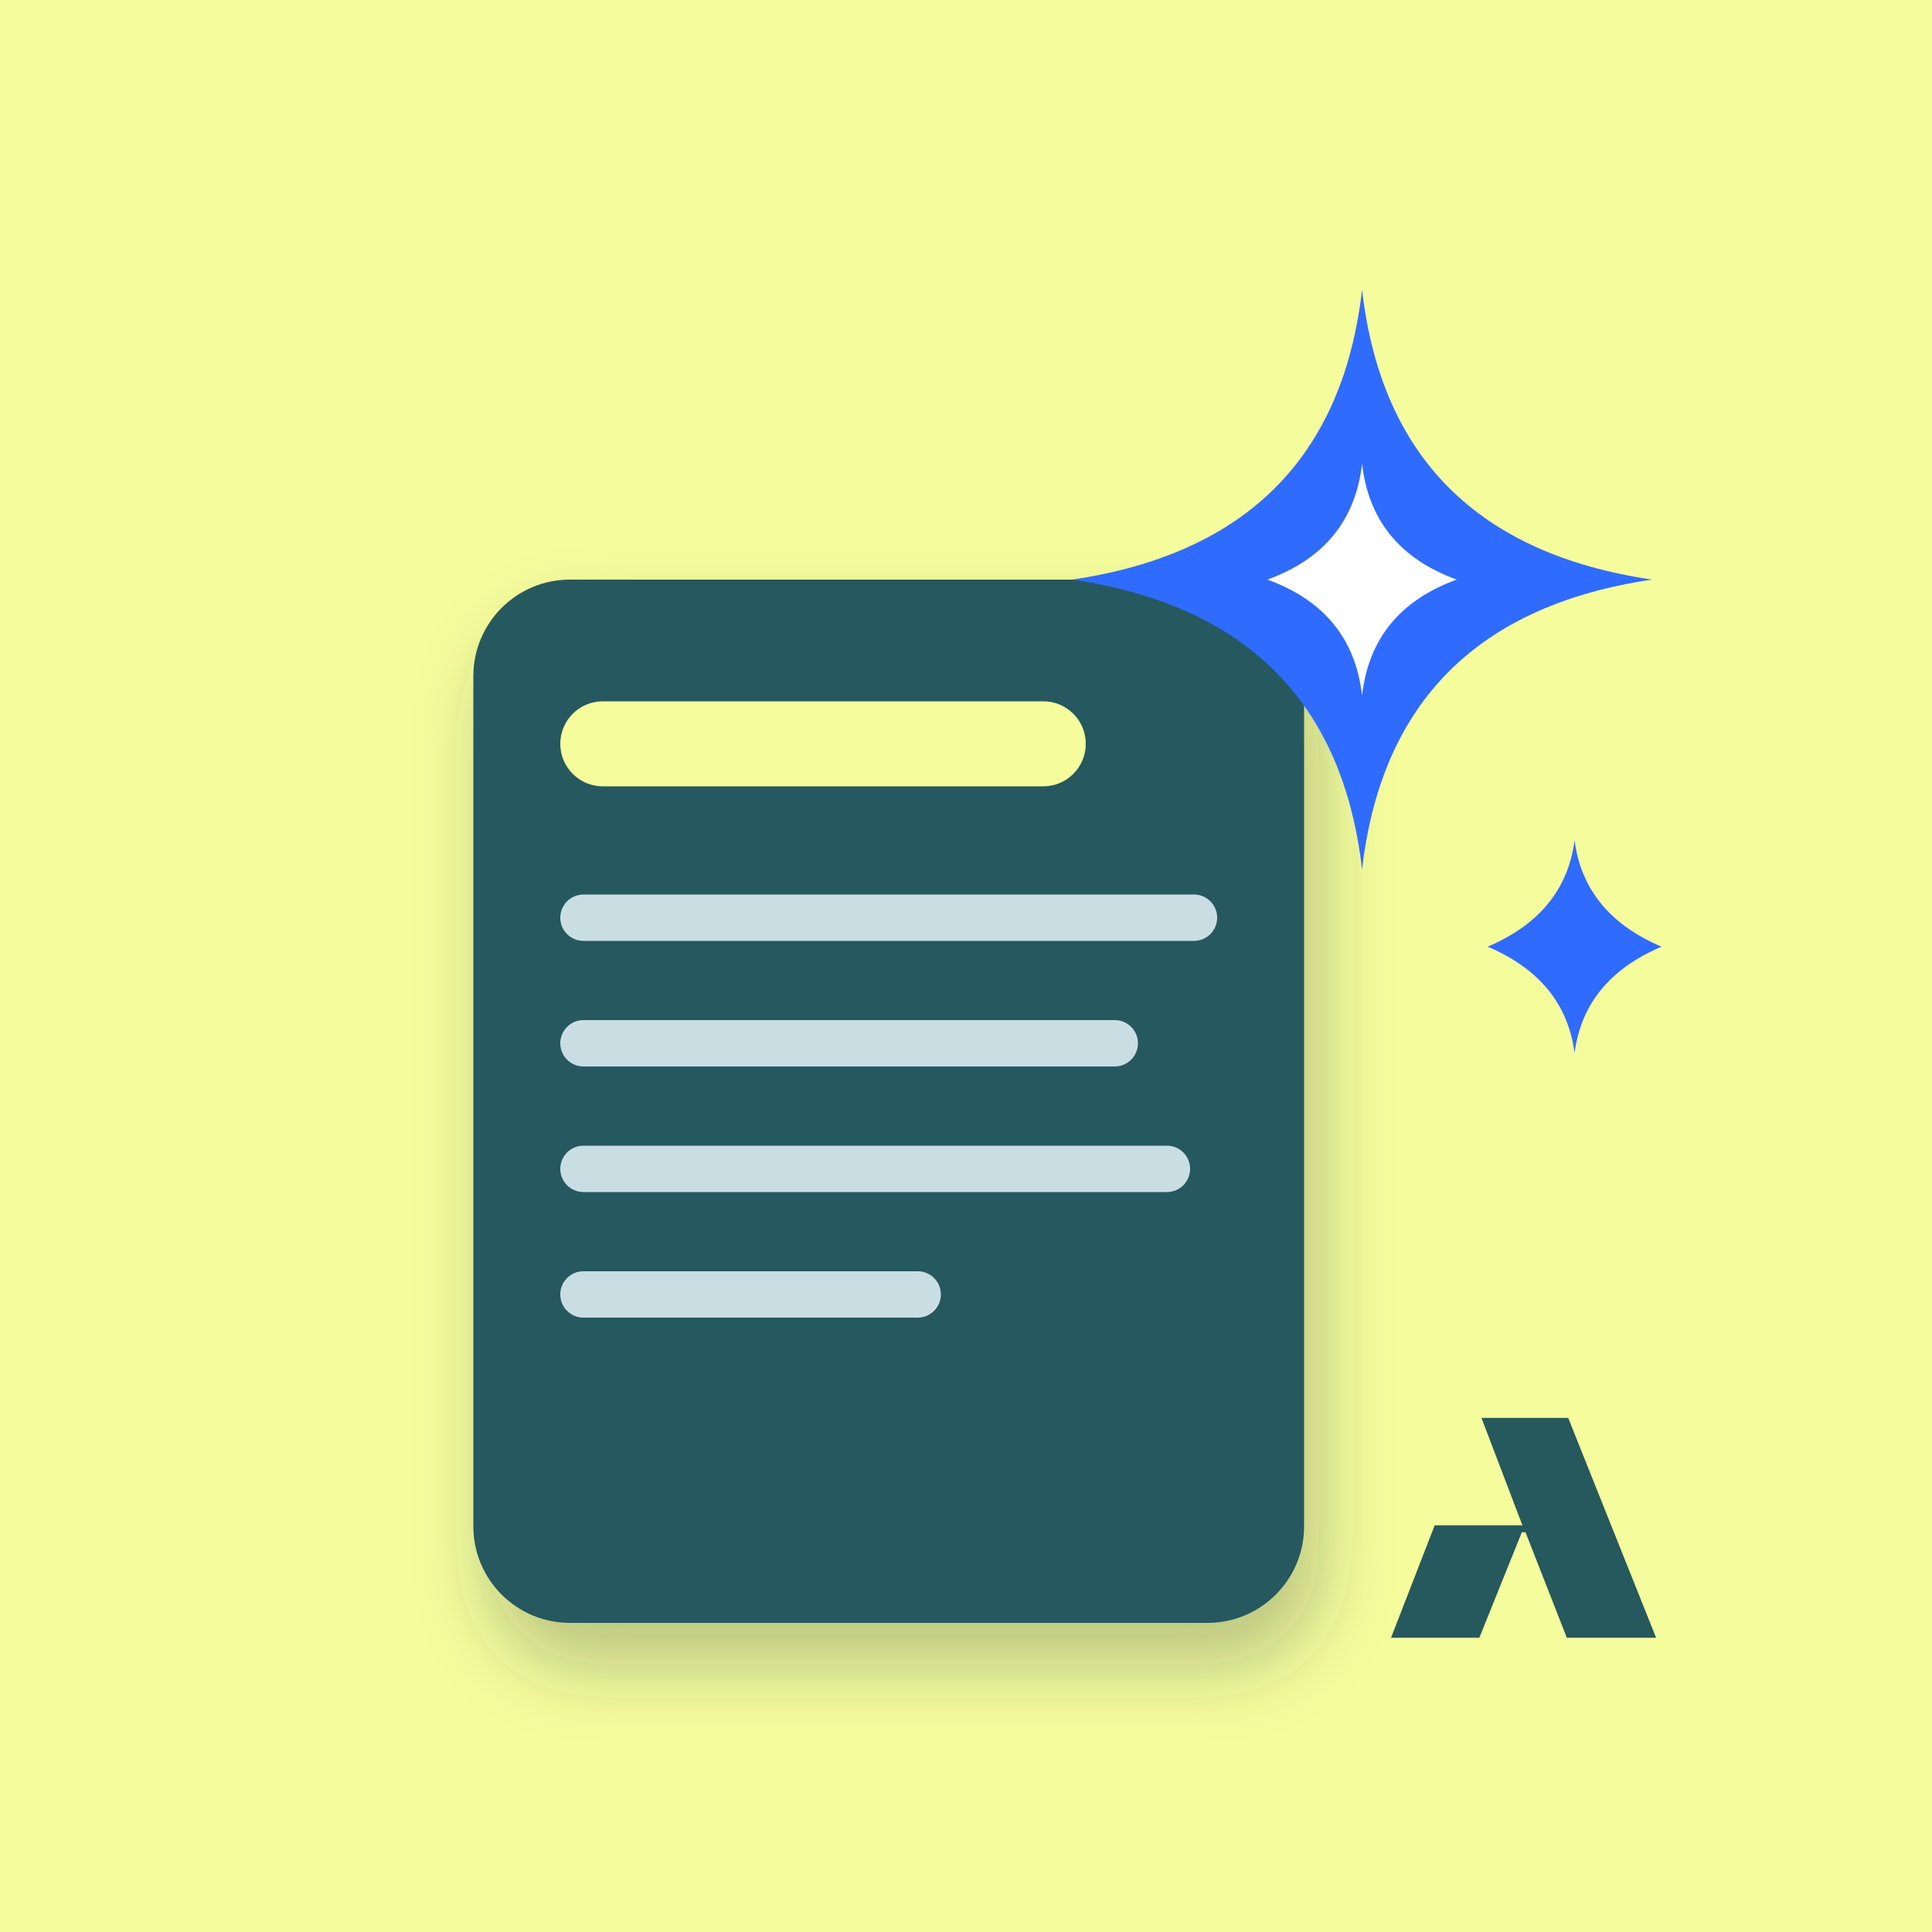
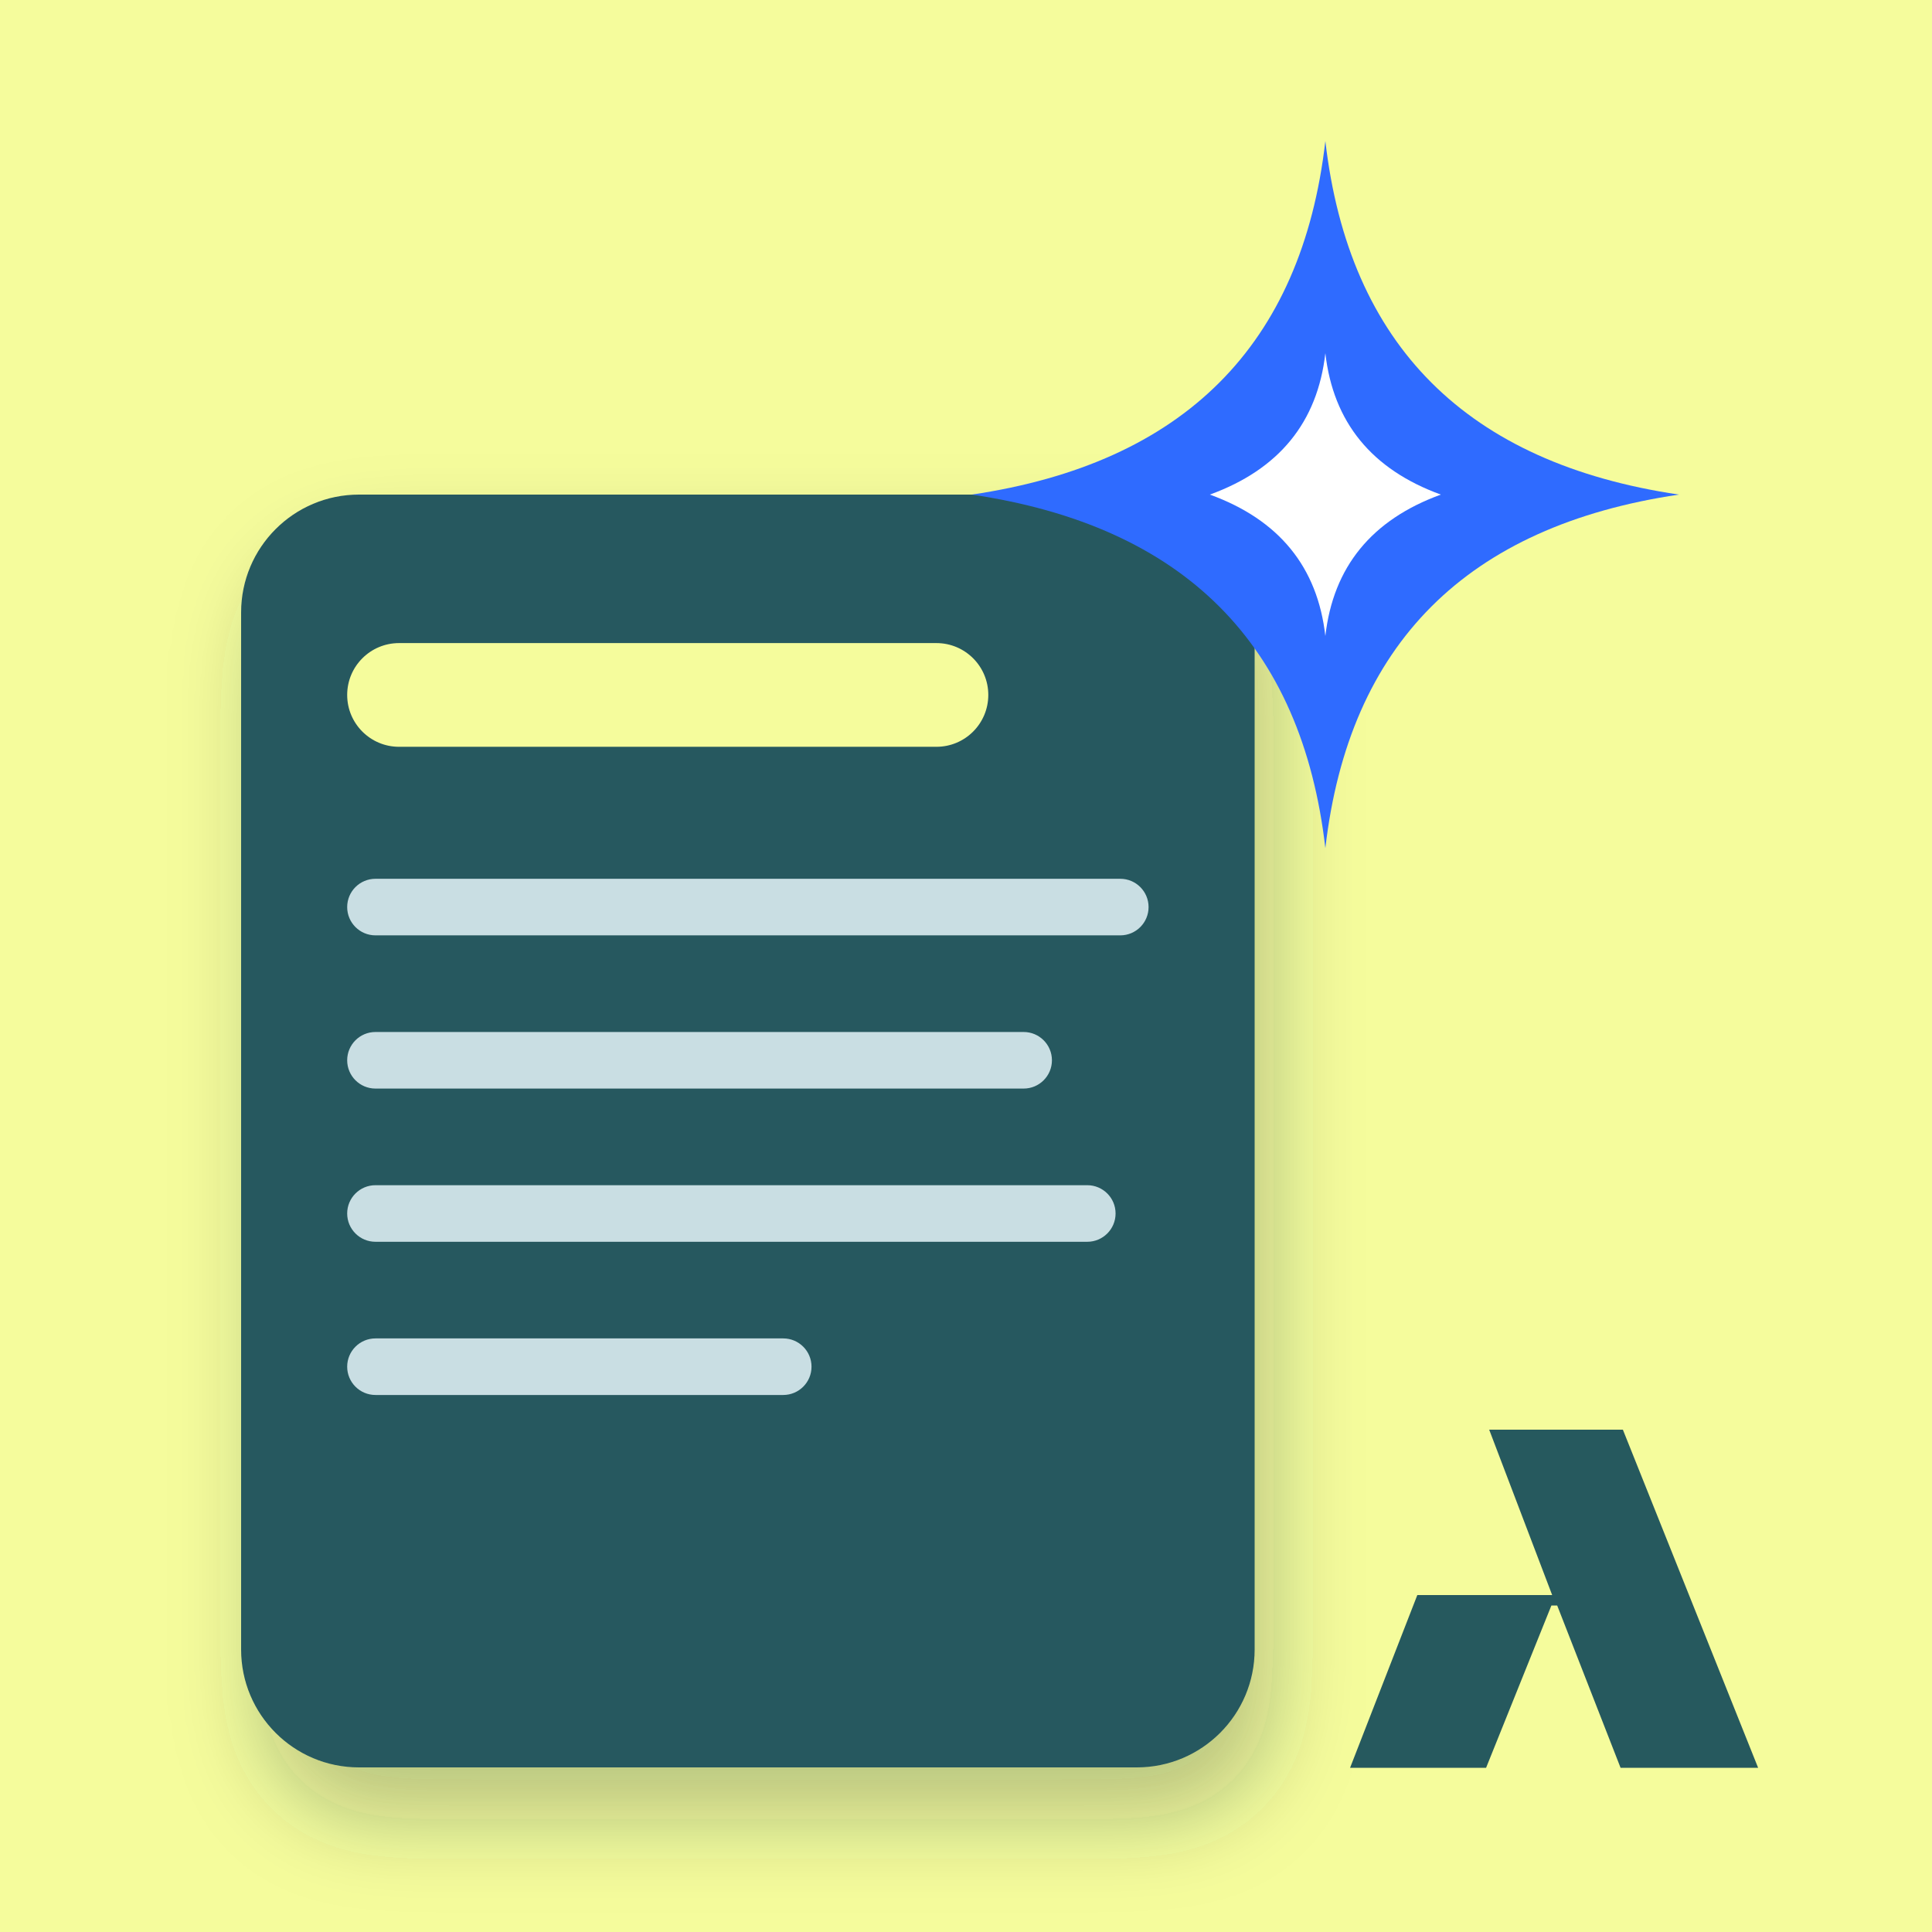
<svg xmlns="http://www.w3.org/2000/svg" viewBox="0 0 100 100">
  <defs>
    <filter id="sh" x="-20%" y="-20%" width="150%" height="150%">
      <feDropShadow dx="0.8" dy="2.2" stdDeviation="1.8" flood-color="#17393D" flood-opacity="0.28" />
    </filter>
  </defs>
  <rect width="100" height="100" fill="#F5FC9C" />
-   <rect x="24.5" y="30.0" width="43.0" height="54.0" rx="5.0" fill="#26595E" filter="url(#sh)" />
-   <rect x="29.0" y="36.3" width="27.2" height="4.4" rx="2.2" fill="#F5FC9C" />
-   <rect x="29.0" y="46.3" width="34.0" height="2.4" rx="1.2" fill="#C9DEE3" />
-   <rect x="29.0" y="52.8" width="29.9" height="2.4" rx="1.2" fill="#C9DEE3" />
-   <rect x="29.0" y="59.3" width="32.6" height="2.4" rx="1.2" fill="#C9DEE3" />
-   <rect x="29.0" y="65.8" width="19.7" height="2.4" rx="1.2" fill="#C9DEE3" />
-   <path d="M70.5 15 Q72 28 85.5 30 Q72 32 70.5 45 Q69 32 55.5 30 Q69 28 70.5 15Z" fill="#2F6BFF" />
-   <path d="M70.5 24 Q71 28.4 75.4 30 Q71 31.6 70.5 36 Q70 31.6 65.6 30 Q70 28.4 70.5 24Z" fill="#FFFFFF" />
-   <path d="M81.5 43.5 Q82 47.3 86 49 Q82 50.7 81.5 54.5 Q81 50.7 77 49 Q81 47.3 81.5 43.5Z" fill="#2F6BFF" />
-   <polygon points="76.68,73.39 81.17,73.39 85.72,84.77 81.10,84.77 78.96,79.31 78.77,79.31 76.57,84.77 72.00,84.77 74.26,78.95 78.80,78.95" fill="#26595E" />
+   <g transform="translate(-17.41 -11.00) scale(1.22)">
+     <rect x="24.5" y="30.0" width="43.0" height="54.0" rx="5.0" fill="#26595E" filter="url(#sh)" />
+     <rect x="29.0" y="36.3" width="27.2" height="4.4" rx="2.2" fill="#F5FC9C" />
+     <rect x="29.0" y="46.3" width="34.0" height="2.4" rx="1.2" fill="#C9DEE3" />
+     <rect x="29.0" y="52.8" width="29.9" height="2.4" rx="1.2" fill="#C9DEE3" />
+     <rect x="29.0" y="59.3" width="32.6" height="2.4" rx="1.2" fill="#C9DEE3" />
+     <rect x="29.0" y="65.8" width="19.7" height="2.4" rx="1.2" fill="#C9DEE3" />
+     <path d="M70.5 15 Q72 28 85.5 30 Q72 32 70.5 45 Q69 32 55.5 30 Q69 28 70.5 15Z" fill="#2F6BFF" />
+     <path d="M70.5 24 Q71 28.4 75.4 30 Q71 31.6 70.5 36 Q70 31.6 65.6 30 Q70 28.4 70.5 24Z" fill="#FFFFFF" />
+   </g>
+   <polygon points="77.08,74.00 84.00,74.00 91.00,91.50 83.88,91.50 80.60,83.10 80.30,83.10 76.92,91.50 69.88,91.50 73.36,82.56 80.34,82.56" fill="#26595E" />
</svg>
